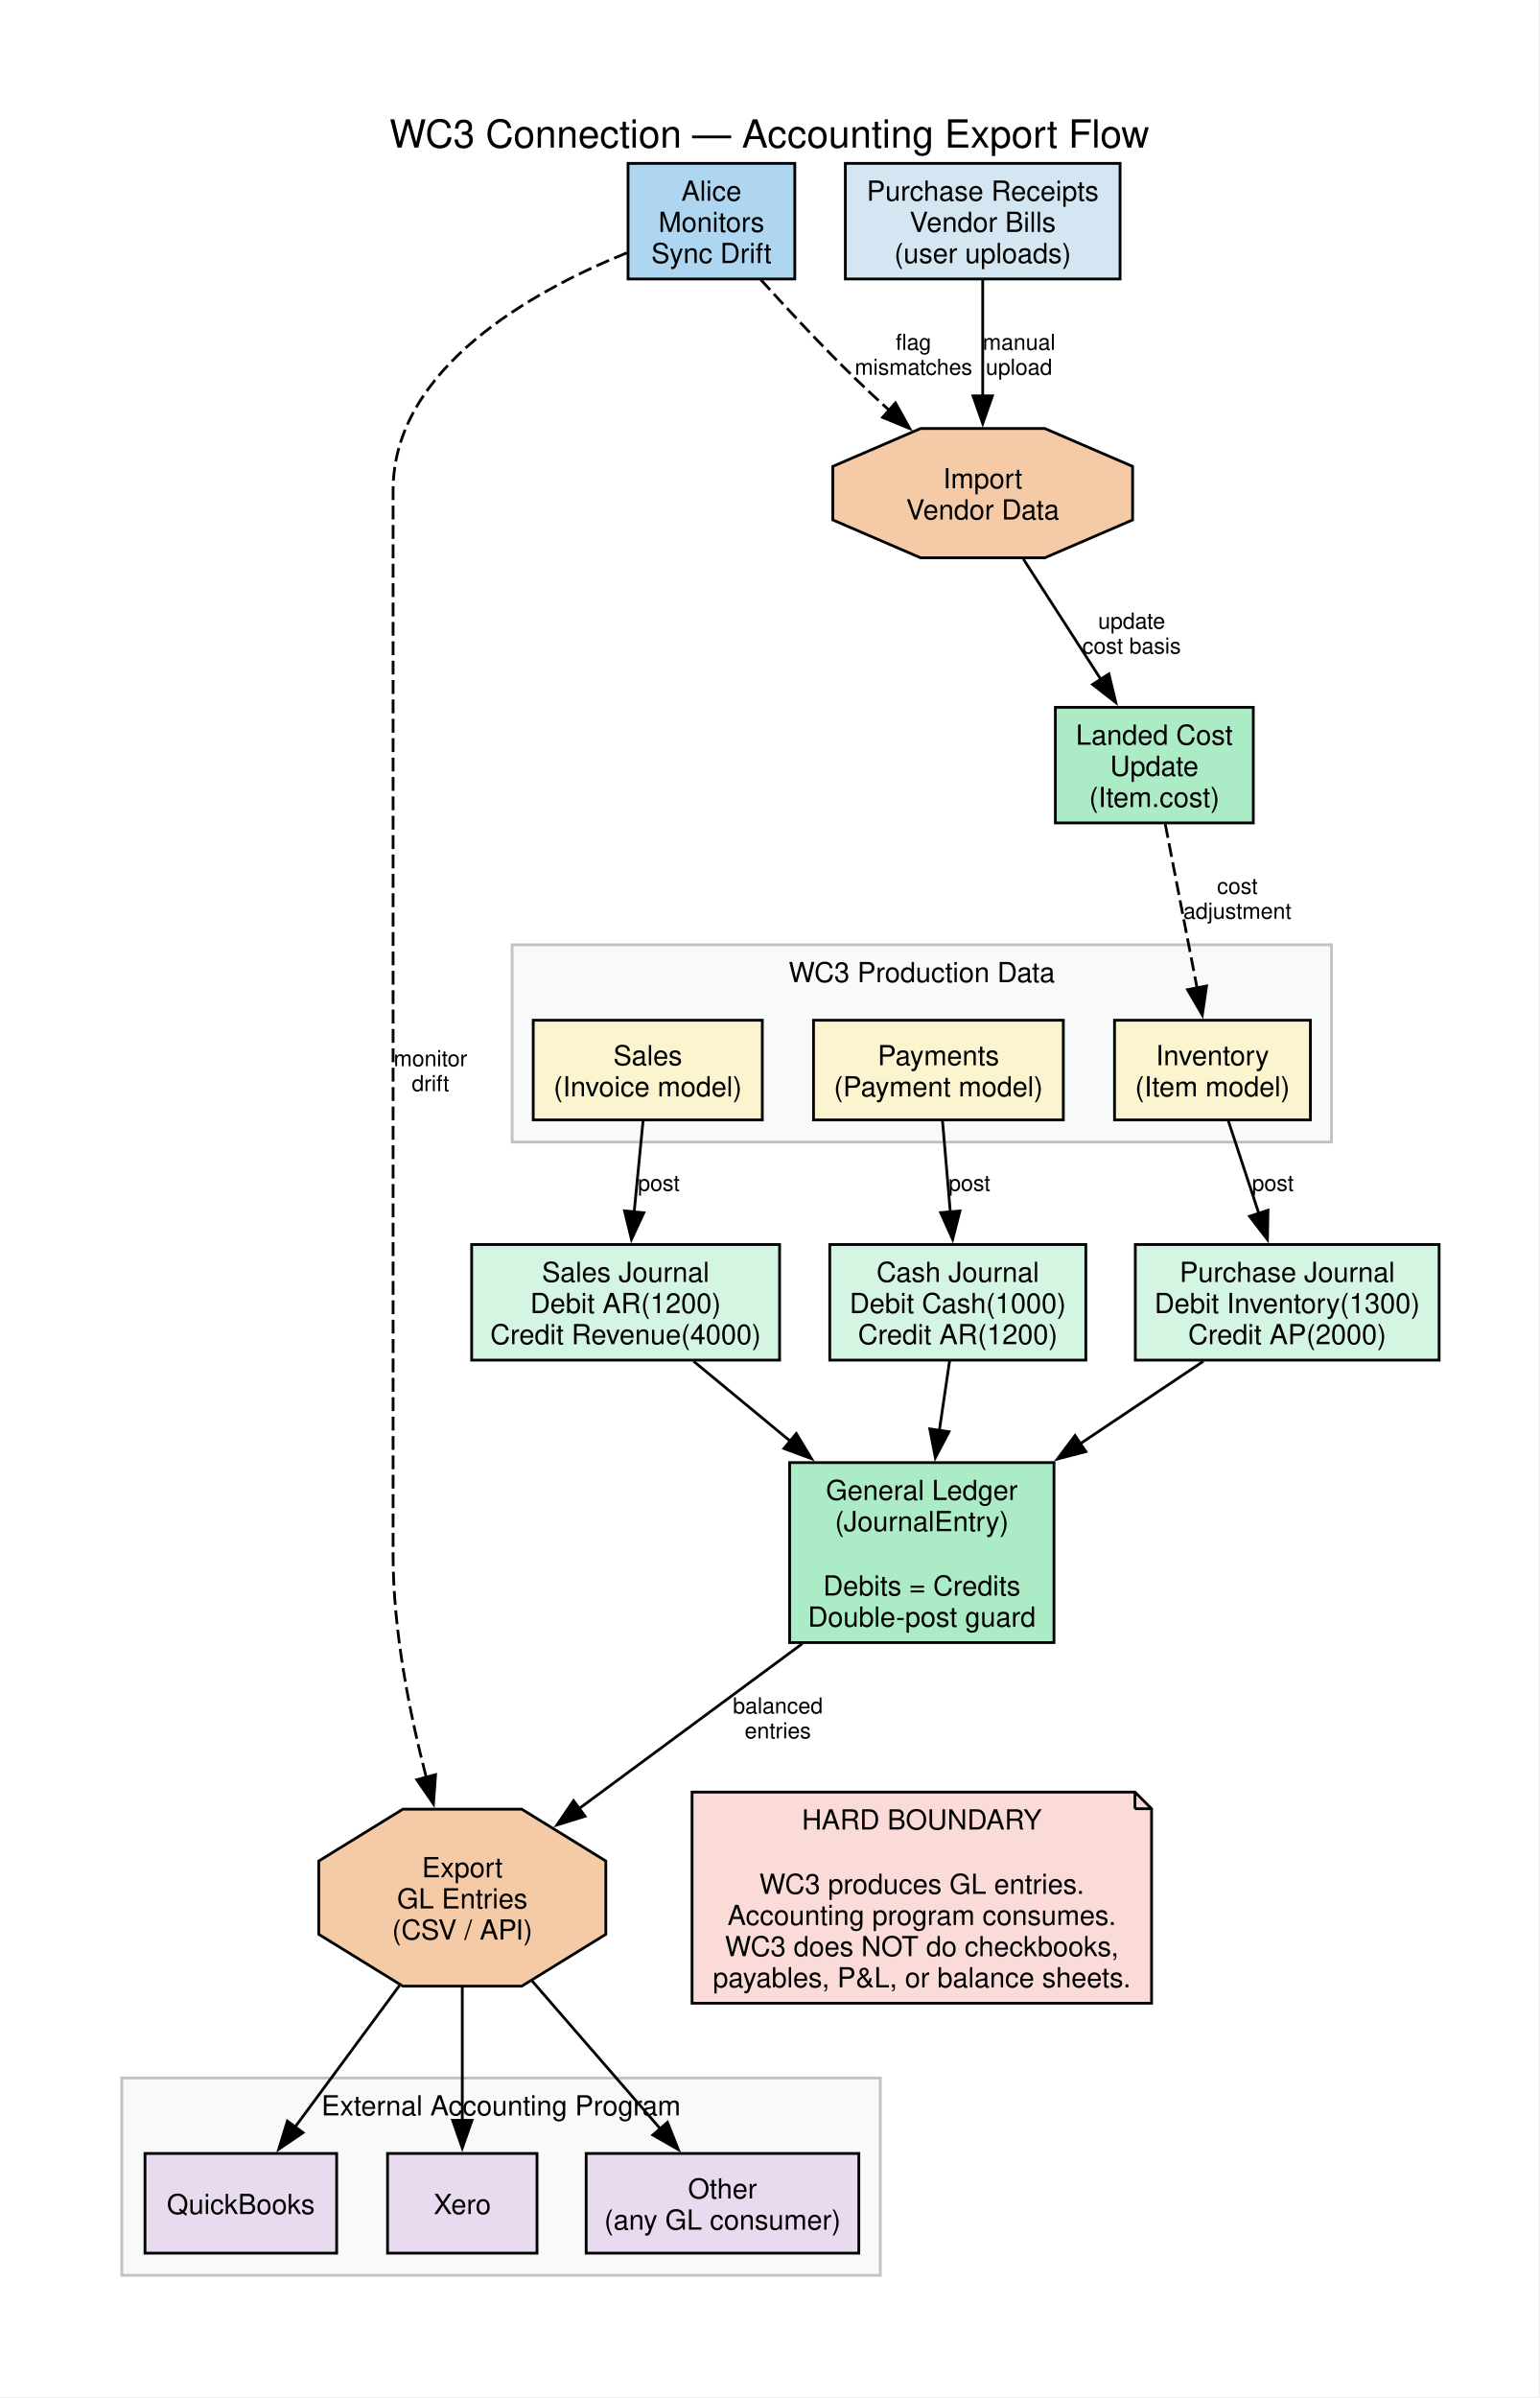
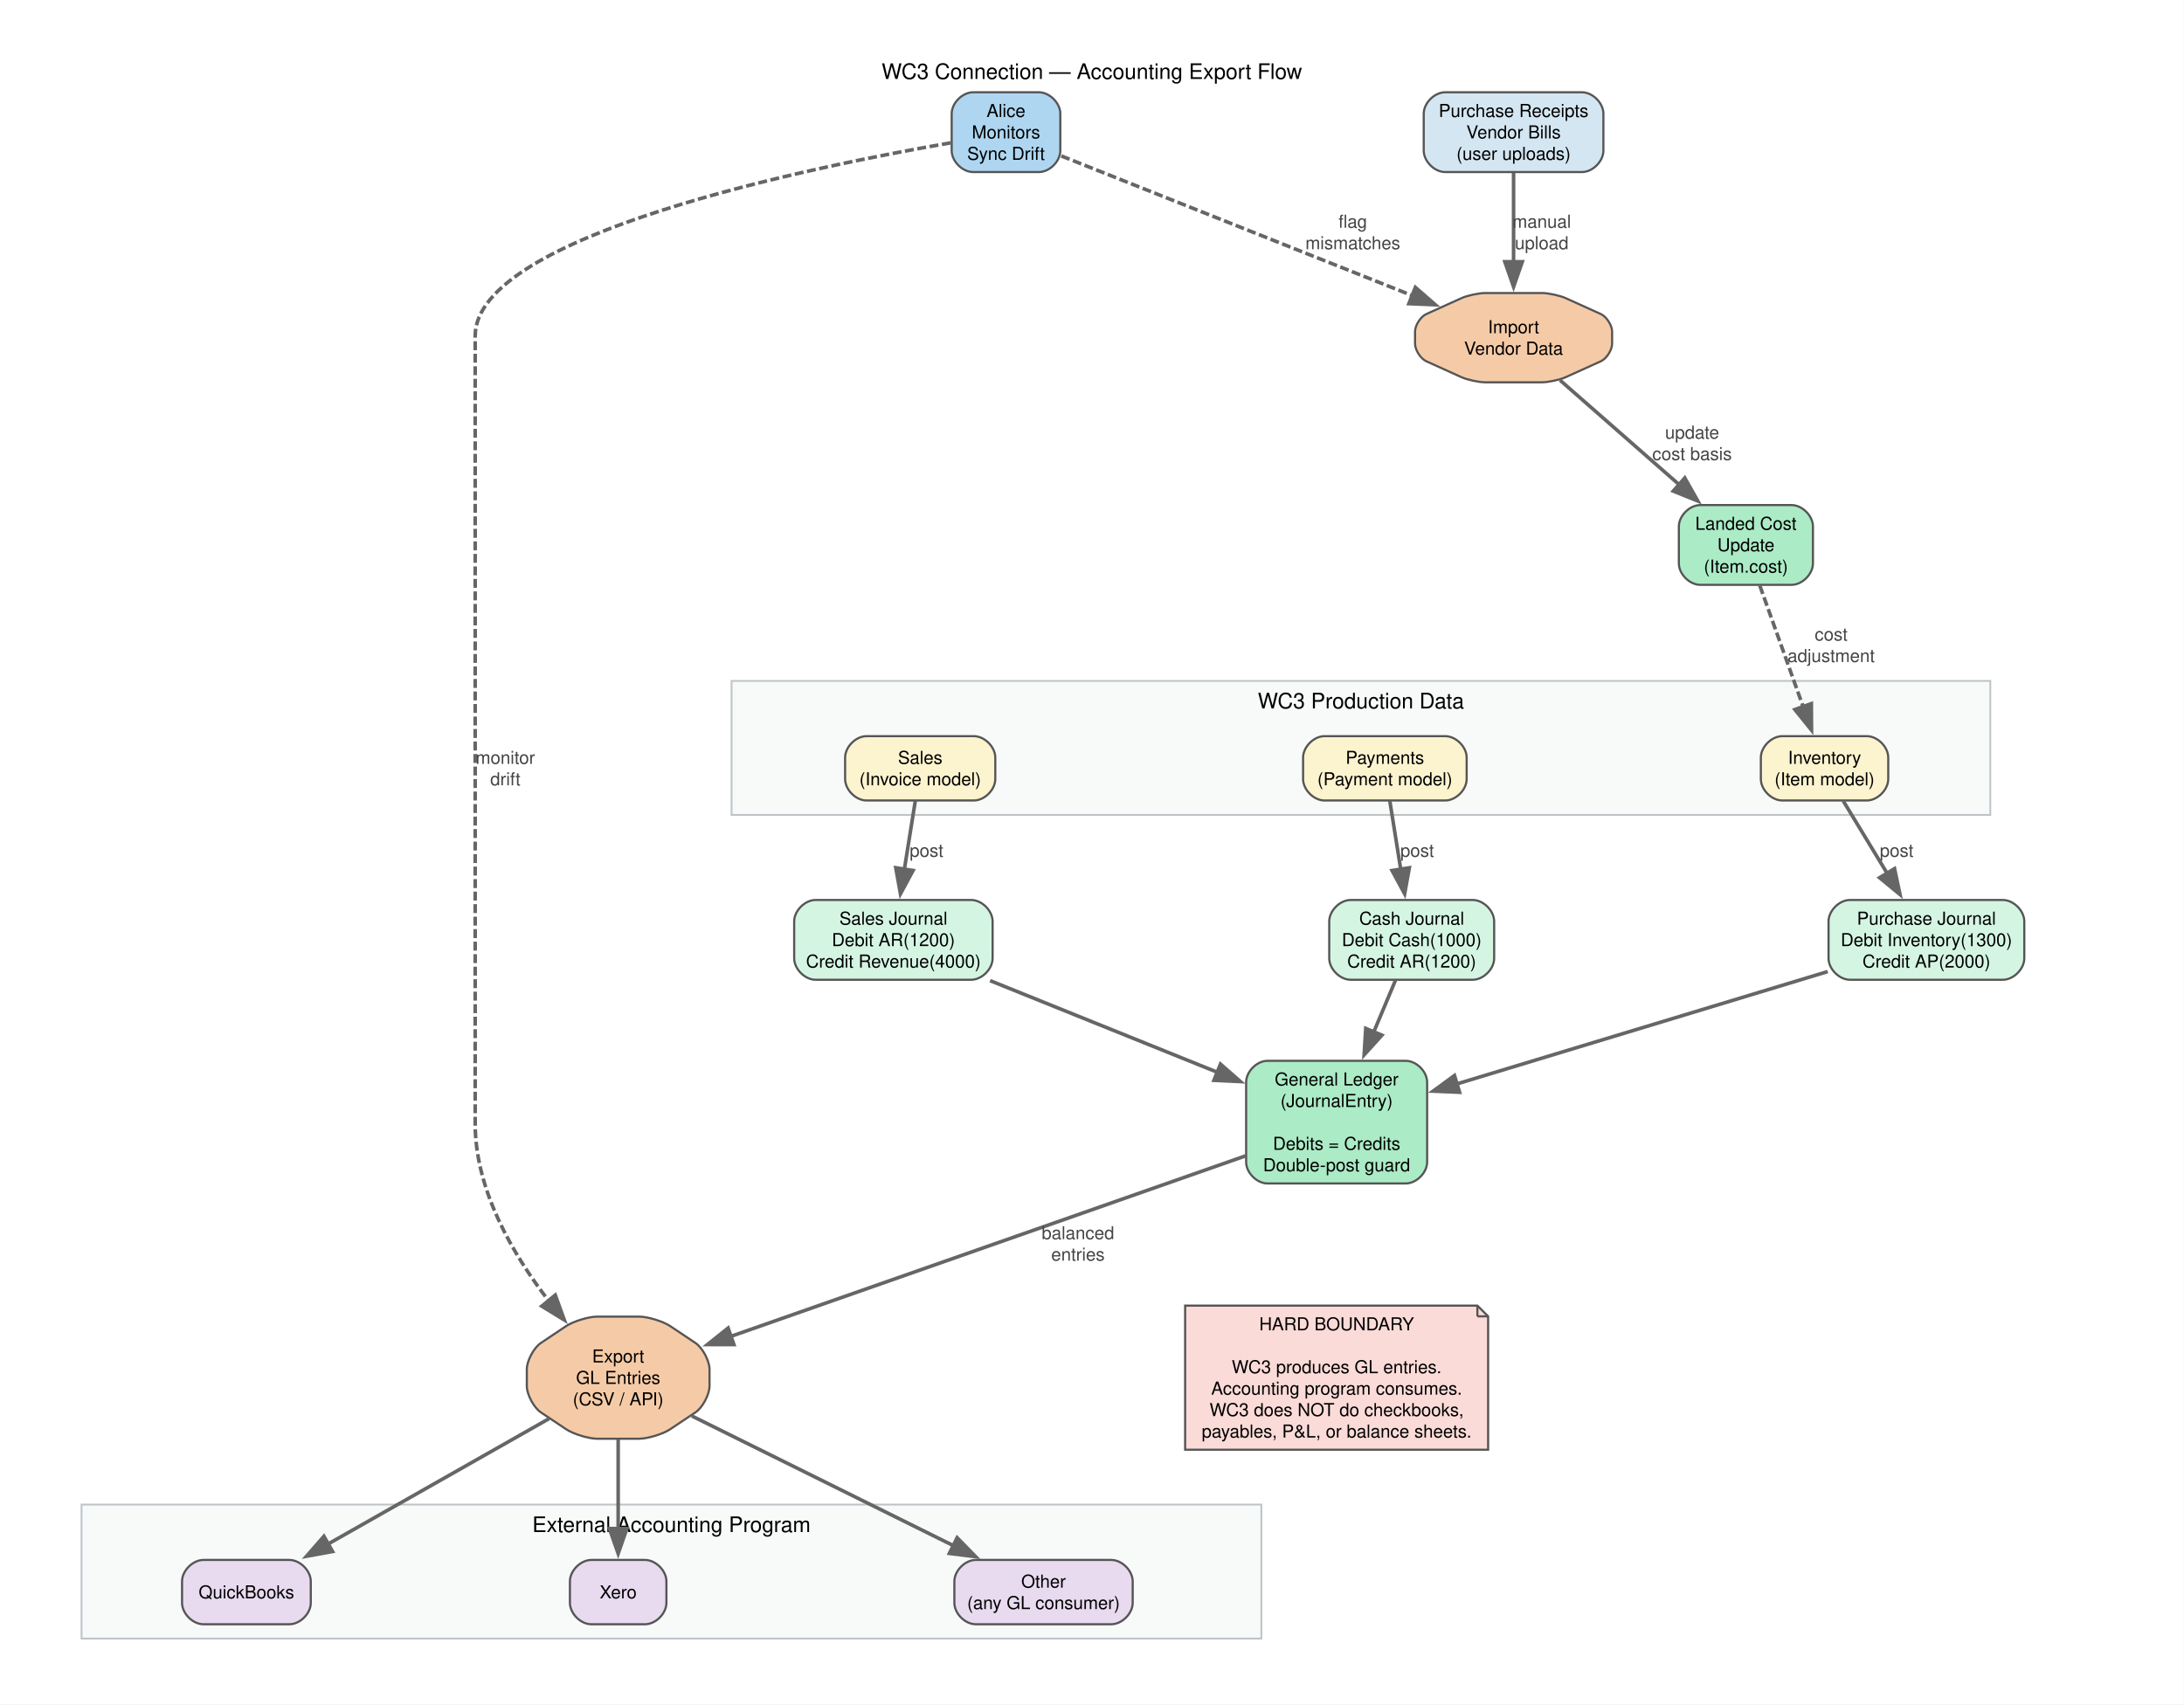
- <svg xmlns="http://www.w3.org/2000/svg" width="556pt" height="866pt" viewBox="0.00 0.00 556.00 866.00">
-   <g id="graph0" class="graph" transform="scale(1 1) rotate(0) translate(36 829.69)">
-     <polygon fill="white" stroke="none" points="-36,36 -36,-829.69 519.88,-829.69 519.88,36 -36,36" />
-     <text xml:space="preserve" text-anchor="middle" x="241.94" y="-776.39" font-family="Helvetica,sans-Serif" font-size="14.00">WC3 Connection — Accounting Export Flow</text>
+ <svg xmlns="http://www.w3.org/2000/svg" width="1222pt" height="954pt" viewBox="0.00 0.00 1222.00 954.00">
+   <g id="graph0" class="graph" transform="scale(1 1) rotate(0) translate(28.8 924.96)">
+     <polygon fill="white" stroke="none" points="-28.8,28.8 -28.8,-924.96 1193.02,-924.96 1193.02,28.8 -28.8,28.8" />
+     <text xml:space="preserve" text-anchor="middle" x="582.11" y="-880.76" font-family="Helvetica Neue,Helvetica,Arial,sans-serif" font-size="12.00">WC3 Connection — Accounting Export Flow</text>
    <g id="clust1" class="cluster">
-       <polygon fill="#f8f9f9" stroke="#bdc3c7" points="149,-417.25 149,-488.5 445,-488.5 445,-417.25 149,-417.25" />
-       <text xml:space="preserve" text-anchor="middle" x="297" y="-475" font-family="Helvetica,sans-Serif" font-size="10.00">WC3 Production Data</text>
+       <polygon fill="#f8f9f9" stroke="#bdc3c7" points="380.53,-468.92 380.53,-543.92 1084.82,-543.92 1084.82,-468.92 380.53,-468.92" />
+       <text xml:space="preserve" text-anchor="middle" x="732.68" y="-528.52" font-family="Helvetica Neue,Helvetica,Arial,sans-serif" font-size="12.00">WC3 Production Data</text>
    </g>
    <g id="clust2" class="cluster">
-       <polygon fill="#f8f9f9" stroke="#bdc3c7" points="8,-8 8,-79.25 282,-79.25 282,-8 8,-8" />
-       <text xml:space="preserve" text-anchor="middle" x="145" y="-65.75" font-family="Helvetica,sans-Serif" font-size="10.00">External Accounting Program</text>
+       <polygon fill="#f8f9f9" stroke="#bdc3c7" points="16.82,-8 16.82,-83 676.96,-83 676.96,-8 16.82,-8" />
+       <text xml:space="preserve" text-anchor="middle" x="346.89" y="-67.6" font-family="Helvetica Neue,Helvetica,Arial,sans-serif" font-size="12.00">External Accounting Program</text>
    </g>
    <g id="node1" class="node">
-       <polygon fill="#fcf3cf" stroke="black" points="239.38,-461.25 156.62,-461.25 156.62,-425.25 239.38,-425.25 239.38,-461.25" />
-       <text xml:space="preserve" text-anchor="middle" x="198" y="-445" font-family="Helvetica,sans-Serif" font-size="10.00">Sales</text>
-       <text xml:space="preserve" text-anchor="middle" x="198" y="-433.75" font-family="Helvetica,sans-Serif" font-size="10.00">(Invoice model)</text>
+       <path fill="#fcf3cf" stroke="#555555" stroke-width="1.2" d="M516.09,-513C516.09,-513 456.06,-513 456.06,-513 450.06,-513 444.06,-507 444.06,-501 444.06,-501 444.06,-489 444.06,-489 444.06,-483 450.06,-477 456.06,-477 456.06,-477 516.09,-477 516.09,-477 522.09,-477 528.09,-483 528.09,-489 528.09,-489 528.09,-501 528.09,-501 528.09,-507 522.09,-513 516.09,-513" />
+       <text xml:space="preserve" text-anchor="middle" x="486.08" y="-497.5" font-family="Helvetica Neue,Helvetica,Arial,sans-serif" font-size="10.00">Sales</text>
+       <text xml:space="preserve" text-anchor="middle" x="486.08" y="-485.5" font-family="Helvetica Neue,Helvetica,Arial,sans-serif" font-size="10.00">(Invoice model)</text>
    </g>
    <g id="node4" class="node">
-       <polygon fill="#d5f5e3" stroke="black" points="245.62,-380.25 134.38,-380.25 134.38,-338.5 245.62,-338.5 245.62,-380.25" />
-       <text xml:space="preserve" text-anchor="middle" x="190" y="-366.75" font-family="Helvetica,sans-Serif" font-size="10.00">Sales Journal</text>
-       <text xml:space="preserve" text-anchor="middle" x="190" y="-355.5" font-family="Helvetica,sans-Serif" font-size="10.00">Debit AR(1200)</text>
-       <text xml:space="preserve" text-anchor="middle" x="190" y="-344.25" font-family="Helvetica,sans-Serif" font-size="10.00">Credit Revenue(4000)</text>
+       <path fill="#d5f5e3" stroke="#555555" stroke-width="1.2" d="M514.59,-421.32C514.59,-421.32 427.56,-421.32 427.56,-421.32 421.56,-421.32 415.56,-415.32 415.56,-409.32 415.56,-409.32 415.56,-388.68 415.56,-388.68 415.56,-382.68 421.56,-376.68 427.56,-376.68 427.56,-376.68 514.59,-376.68 514.59,-376.68 520.59,-376.68 526.59,-382.68 526.59,-388.68 526.59,-388.68 526.59,-409.32 526.59,-409.32 526.59,-415.32 520.59,-421.32 514.59,-421.32" />
+       <text xml:space="preserve" text-anchor="middle" x="471.08" y="-407.5" font-family="Helvetica Neue,Helvetica,Arial,sans-serif" font-size="10.00">Sales Journal</text>
+       <text xml:space="preserve" text-anchor="middle" x="471.08" y="-395.5" font-family="Helvetica Neue,Helvetica,Arial,sans-serif" font-size="10.00">Debit AR(1200)</text>
+       <text xml:space="preserve" text-anchor="middle" x="471.08" y="-383.5" font-family="Helvetica Neue,Helvetica,Arial,sans-serif" font-size="10.00">Credit Revenue(4000)</text>
    </g>
    <g id="edge1" class="edge">
-       <path fill="none" stroke="black" d="M196.3,-424.89C195.36,-415.27 194.17,-403.02 193.07,-391.79" />
-       <polygon fill="black" stroke="black" points="196.58,-391.72 192.12,-382.11 189.61,-392.4 196.58,-391.72" />
-       <text xml:space="preserve" text-anchor="middle" x="201.98" y="-399.65" font-family="Helvetica,sans-Serif" font-size="8.00">post</text>
+       <path fill="none" stroke="#666666" stroke-width="2" d="M483.33,-476.76C481.61,-466 479.33,-451.7 477.2,-438.36" />
+       <polygon fill="#666666" stroke="#666666" stroke-width="2" points="482.07,-437.81 475.03,-424.75 472.4,-439.35 482.07,-437.81" />
+       <text xml:space="preserve" text-anchor="middle" x="489.6" y="-445.5" font-family="Helvetica Neue,Helvetica,Arial,sans-serif" font-size="10.00" fill="#444444">post</text>
    </g>
    <g id="node2" class="node">
-       <polygon fill="#fcf3cf" stroke="black" points="348.12,-461.25 257.88,-461.25 257.88,-425.25 348.12,-425.25 348.12,-461.25" />
-       <text xml:space="preserve" text-anchor="middle" x="303" y="-445" font-family="Helvetica,sans-Serif" font-size="10.00">Payments</text>
-       <text xml:space="preserve" text-anchor="middle" x="303" y="-433.75" font-family="Helvetica,sans-Serif" font-size="10.00">(Payment model)</text>
+       <path fill="#fcf3cf" stroke="#555555" stroke-width="1.2" d="M779.84,-513C779.84,-513 712.31,-513 712.31,-513 706.31,-513 700.31,-507 700.31,-501 700.31,-501 700.31,-489 700.31,-489 700.31,-483 706.31,-477 712.31,-477 712.31,-477 779.84,-477 779.84,-477 785.84,-477 791.84,-483 791.84,-489 791.84,-489 791.84,-501 791.84,-501 791.84,-507 785.84,-513 779.84,-513" />
+       <text xml:space="preserve" text-anchor="middle" x="746.08" y="-497.5" font-family="Helvetica Neue,Helvetica,Arial,sans-serif" font-size="10.00">Payments</text>
+       <text xml:space="preserve" text-anchor="middle" x="746.08" y="-485.5" font-family="Helvetica Neue,Helvetica,Arial,sans-serif" font-size="10.00">(Payment model)</text>
    </g>
    <g id="node5" class="node">
-       <polygon fill="#d5f5e3" stroke="black" points="356.25,-380.25 263.75,-380.25 263.75,-338.5 356.25,-338.5 356.25,-380.25" />
-       <text xml:space="preserve" text-anchor="middle" x="310" y="-366.75" font-family="Helvetica,sans-Serif" font-size="10.00">Cash Journal</text>
-       <text xml:space="preserve" text-anchor="middle" x="310" y="-355.5" font-family="Helvetica,sans-Serif" font-size="10.00">Debit Cash(1000)</text>
-       <text xml:space="preserve" text-anchor="middle" x="310" y="-344.25" font-family="Helvetica,sans-Serif" font-size="10.00">Credit AR(1200)</text>
+       <path fill="#d5f5e3" stroke="#555555" stroke-width="1.2" d="M795.22,-421.32C795.22,-421.32 726.94,-421.32 726.94,-421.32 720.94,-421.32 714.94,-415.32 714.94,-409.32 714.94,-409.32 714.94,-388.68 714.94,-388.68 714.94,-382.68 720.94,-376.68 726.94,-376.68 726.94,-376.68 795.22,-376.68 795.22,-376.68 801.22,-376.68 807.22,-382.68 807.22,-388.68 807.22,-388.68 807.22,-409.32 807.22,-409.32 807.22,-415.32 801.22,-421.32 795.22,-421.32" />
+       <text xml:space="preserve" text-anchor="middle" x="761.08" y="-407.5" font-family="Helvetica Neue,Helvetica,Arial,sans-serif" font-size="10.00">Cash Journal</text>
+       <text xml:space="preserve" text-anchor="middle" x="761.08" y="-395.5" font-family="Helvetica Neue,Helvetica,Arial,sans-serif" font-size="10.00">Debit Cash(1000)</text>
+       <text xml:space="preserve" text-anchor="middle" x="761.08" y="-383.5" font-family="Helvetica Neue,Helvetica,Arial,sans-serif" font-size="10.00">Credit AR(1200)</text>
    </g>
    <g id="edge2" class="edge">
-       <path fill="none" stroke="black" d="M304.48,-424.89C305.31,-415.27 306.35,-403.02 307.31,-391.79" />
-       <polygon fill="black" stroke="black" points="310.78,-392.37 308.14,-382.11 303.8,-391.77 310.78,-392.37" />
-       <text xml:space="preserve" text-anchor="middle" x="314.21" y="-399.65" font-family="Helvetica,sans-Serif" font-size="8.00">post</text>
+       <path fill="none" stroke="#666666" stroke-width="2" d="M748.83,-476.76C750.55,-466 752.83,-451.7 754.96,-438.36" />
+       <polygon fill="#666666" stroke="#666666" stroke-width="2" points="759.76,-439.35 757.13,-424.75 750.08,-437.81 759.76,-439.35" />
+       <text xml:space="preserve" text-anchor="middle" x="764.15" y="-445.5" font-family="Helvetica Neue,Helvetica,Arial,sans-serif" font-size="10.00" fill="#444444">post</text>
    </g>
    <g id="node3" class="node">
-       <polygon fill="#fcf3cf" stroke="black" points="437.38,-461.25 366.62,-461.25 366.62,-425.25 437.38,-425.25 437.38,-461.25" />
-       <text xml:space="preserve" text-anchor="middle" x="402" y="-445" font-family="Helvetica,sans-Serif" font-size="10.00">Inventory</text>
-       <text xml:space="preserve" text-anchor="middle" x="402" y="-433.75" font-family="Helvetica,sans-Serif" font-size="10.00">(Item model)</text>
+       <path fill="#fcf3cf" stroke="#555555" stroke-width="1.2" d="M1015.72,-513C1015.72,-513 968.44,-513 968.44,-513 962.44,-513 956.44,-507 956.44,-501 956.44,-501 956.44,-489 956.44,-489 956.44,-483 962.44,-477 968.44,-477 968.44,-477 1015.72,-477 1015.72,-477 1021.72,-477 1027.72,-483 1027.72,-489 1027.72,-489 1027.72,-501 1027.72,-501 1027.72,-507 1021.72,-513 1015.72,-513" />
+       <text xml:space="preserve" text-anchor="middle" x="992.08" y="-497.5" font-family="Helvetica Neue,Helvetica,Arial,sans-serif" font-size="10.00">Inventory</text>
+       <text xml:space="preserve" text-anchor="middle" x="992.08" y="-485.5" font-family="Helvetica Neue,Helvetica,Arial,sans-serif" font-size="10.00">(Item model)</text>
    </g>
    <g id="node6" class="node">
-       <polygon fill="#d5f5e3" stroke="black" points="483.88,-380.25 374.12,-380.25 374.12,-338.5 483.88,-338.5 483.88,-380.25" />
-       <text xml:space="preserve" text-anchor="middle" x="429" y="-366.75" font-family="Helvetica,sans-Serif" font-size="10.00">Purchase Journal</text>
-       <text xml:space="preserve" text-anchor="middle" x="429" y="-355.5" font-family="Helvetica,sans-Serif" font-size="10.00">Debit Inventory(1300)</text>
-       <text xml:space="preserve" text-anchor="middle" x="429" y="-344.25" font-family="Helvetica,sans-Serif" font-size="10.00">Credit AP(2000)</text>
+       <path fill="#d5f5e3" stroke="#555555" stroke-width="1.2" d="M1091.84,-421.32C1091.84,-421.32 1006.31,-421.32 1006.31,-421.32 1000.31,-421.32 994.31,-415.32 994.31,-409.32 994.31,-409.32 994.31,-388.68 994.31,-388.68 994.31,-382.68 1000.31,-376.68 1006.31,-376.68 1006.31,-376.68 1091.84,-376.68 1091.84,-376.68 1097.84,-376.68 1103.84,-382.68 1103.84,-388.68 1103.84,-388.68 1103.84,-409.32 1103.84,-409.32 1103.84,-415.32 1097.84,-421.32 1091.84,-421.32" />
+       <text xml:space="preserve" text-anchor="middle" x="1049.08" y="-407.5" font-family="Helvetica Neue,Helvetica,Arial,sans-serif" font-size="10.00">Purchase Journal</text>
+       <text xml:space="preserve" text-anchor="middle" x="1049.08" y="-395.5" font-family="Helvetica Neue,Helvetica,Arial,sans-serif" font-size="10.00">Debit Inventory(1300)</text>
+       <text xml:space="preserve" text-anchor="middle" x="1049.08" y="-383.5" font-family="Helvetica Neue,Helvetica,Arial,sans-serif" font-size="10.00">Credit AP(2000)</text>
    </g>
    <g id="edge3" class="edge">
-       <path fill="none" stroke="black" d="M407.73,-424.89C410.93,-415.17 415.02,-402.77 418.76,-391.43" />
-       <polygon fill="black" stroke="black" points="422.05,-392.63 421.86,-382.04 415.4,-390.44 422.05,-392.63" />
-       <text xml:space="preserve" text-anchor="middle" x="423.81" y="-399.65" font-family="Helvetica,sans-Serif" font-size="8.00">post</text>
+       <path fill="none" stroke="#666666" stroke-width="2" d="M1002.53,-476.76C1009.43,-465.39 1018.71,-450.08 1027.17,-436.13" />
+       <polygon fill="#666666" stroke="#666666" stroke-width="2" points="1031.24,-438.86 1034.31,-424.35 1022.86,-433.78 1031.24,-438.86" />
+       <text xml:space="preserve" text-anchor="middle" x="1032.41" y="-445.5" font-family="Helvetica Neue,Helvetica,Arial,sans-serif" font-size="10.00" fill="#444444">post</text>
    </g>
    <g id="node7" class="node">
-       <polygon fill="#abebc6" stroke="black" points="344.75,-301.5 249.25,-301.5 249.25,-236.5 344.75,-236.5 344.75,-301.5" />
-       <text xml:space="preserve" text-anchor="middle" x="297" y="-288" font-family="Helvetica,sans-Serif" font-size="10.00">General Ledger</text>
-       <text xml:space="preserve" text-anchor="middle" x="297" y="-276.75" font-family="Helvetica,sans-Serif" font-size="10.00">(JournalEntry)</text>
-       <text xml:space="preserve" text-anchor="middle" x="297" y="-253.5" font-family="Helvetica,sans-Serif" font-size="10.00">Debits = Credits</text>
-       <text xml:space="preserve" text-anchor="middle" x="297" y="-242.25" font-family="Helvetica,sans-Serif" font-size="10.00">Double-post guard</text>
+       <path fill="#abebc6" stroke="#555555" stroke-width="1.2" d="M757.72,-331.32C757.72,-331.32 680.44,-331.32 680.44,-331.32 674.44,-331.32 668.44,-325.32 668.44,-319.32 668.44,-319.32 668.44,-274.68 668.44,-274.68 668.44,-268.68 674.44,-262.68 680.44,-262.68 680.44,-262.68 757.72,-262.68 757.72,-262.68 763.72,-262.68 769.72,-268.68 769.72,-274.68 769.72,-274.68 769.72,-319.32 769.72,-319.32 769.72,-325.32 763.72,-331.32 757.72,-331.32" />
+       <text xml:space="preserve" text-anchor="middle" x="719.08" y="-317.5" font-family="Helvetica Neue,Helvetica,Arial,sans-serif" font-size="10.00">General Ledger</text>
+       <text xml:space="preserve" text-anchor="middle" x="719.08" y="-305.5" font-family="Helvetica Neue,Helvetica,Arial,sans-serif" font-size="10.00">(JournalEntry)</text>
+       <text xml:space="preserve" text-anchor="middle" x="719.08" y="-281.5" font-family="Helvetica Neue,Helvetica,Arial,sans-serif" font-size="10.00">Debits = Credits</text>
+       <text xml:space="preserve" text-anchor="middle" x="719.08" y="-269.5" font-family="Helvetica Neue,Helvetica,Arial,sans-serif" font-size="10.00">Double-post guard</text>
    </g>
    <g id="edge4" class="edge">
-       <path fill="none" stroke="black" d="M214.55,-338.1C224.97,-329.49 237.5,-319.14 249.6,-309.15" />
-       <polygon fill="black" stroke="black" points="251.66,-311.99 257.14,-302.92 247.2,-306.59 251.66,-311.99" />
+       <path fill="none" stroke="#666666" stroke-width="2" d="M525.2,-376.18C562.61,-361.09 612.62,-340.93 652.48,-324.85" />
+       <polygon fill="#666666" stroke="#666666" stroke-width="2" points="654.08,-329.49 665.23,-319.71 650.42,-320.4 654.08,-329.49" />
    </g>
    <g id="edge5" class="edge">
-       <path fill="none" stroke="black" d="M307.05,-338.32C305.93,-330.73 304.62,-321.77 303.31,-312.88" />
-       <polygon fill="black" stroke="black" points="306.81,-312.64 301.89,-303.26 299.89,-313.66 306.81,-312.64" />
+       <path fill="none" stroke="#666666" stroke-width="2" d="M751.97,-376.3C748.39,-367.78 744.12,-357.63 739.87,-347.5" />
+       <polygon fill="#666666" stroke="#666666" stroke-width="2" points="744.41,-345.65 734.47,-334.64 735.37,-349.45 744.41,-345.65" />
    </g>
    <g id="edge6" class="edge">
-       <path fill="none" stroke="black" d="M398.72,-338.1C385.48,-329.24 369.5,-318.54 354.17,-308.27" />
-       <polygon fill="black" stroke="black" points="356.25,-305.46 345.99,-302.8 352.36,-311.27 356.25,-305.46" />
+       <path fill="none" stroke="#666666" stroke-width="2" d="M993.84,-381.26C936.7,-363.95 847.41,-336.89 786.22,-318.35" />
+       <polygon fill="#666666" stroke="#666666" stroke-width="2" points="787.87,-313.72 773.05,-314.35 785.02,-323.1 787.87,-313.72" />
    </g>
    <g id="node8" class="node">
-       <polygon fill="#f5cba7" stroke="black" points="182.85,-131.14 182.85,-157.61 152.48,-176.33 109.52,-176.33 79.15,-157.61 79.15,-131.14 109.52,-112.42 152.48,-112.42 182.85,-131.14" />
-       <text xml:space="preserve" text-anchor="middle" x="131" y="-151.75" font-family="Helvetica,sans-Serif" font-size="10.00">Export</text>
-       <text xml:space="preserve" text-anchor="middle" x="131" y="-140.5" font-family="Helvetica,sans-Serif" font-size="10.00">GL Entries</text>
-       <text xml:space="preserve" text-anchor="middle" x="131" y="-129.25" font-family="Helvetica,sans-Serif" font-size="10.00">(CSV / API)</text>
+       <path fill="#f5cba7" stroke="#555555" stroke-width="1.2" d="M368.19,-149.28C368.19,-149.28 368.19,-158.72 368.19,-158.72 368.19,-163.43 364.27,-170.77 360.35,-173.4 360.35,-173.4 346.09,-182.92 346.09,-182.92 342.17,-185.54 333.53,-188.17 328.82,-188.17 328.82,-188.17 305.34,-188.17 305.34,-188.17 300.63,-188.17 291.99,-185.54 288.06,-182.92 288.06,-182.92 273.81,-173.4 273.81,-173.4 269.89,-170.77 265.97,-163.43 265.97,-158.72 265.97,-158.72 265.97,-149.28 265.97,-149.28 265.97,-144.57 269.89,-137.23 273.81,-134.6 273.81,-134.6 288.06,-125.08 288.06,-125.08 291.99,-122.46 300.63,-119.83 305.34,-119.83 305.34,-119.83 328.82,-119.83 328.82,-119.83 333.53,-119.83 342.17,-122.46 346.09,-125.08 346.09,-125.08 360.35,-134.6 360.35,-134.6 364.27,-137.23 368.19,-144.57 368.19,-149.28" />
+       <text xml:space="preserve" text-anchor="middle" x="317.08" y="-162.5" font-family="Helvetica Neue,Helvetica,Arial,sans-serif" font-size="10.00">Export</text>
+       <text xml:space="preserve" text-anchor="middle" x="317.08" y="-150.5" font-family="Helvetica Neue,Helvetica,Arial,sans-serif" font-size="10.00">GL Entries</text>
+       <text xml:space="preserve" text-anchor="middle" x="317.08" y="-138.5" font-family="Helvetica Neue,Helvetica,Arial,sans-serif" font-size="10.00">(CSV / API)</text>
    </g>
    <g id="edge7" class="edge">
-       <path fill="none" stroke="black" d="M253.82,-236.1C228.95,-217.73 197.82,-194.74 173.13,-176.49" />
-       <polygon fill="black" stroke="black" points="175.34,-173.78 165.22,-170.65 171.19,-179.41 175.34,-173.78" />
-       <text xml:space="preserve" text-anchor="middle" x="244.99" y="-210.9" font-family="Helvetica,sans-Serif" font-size="8.00">balanced</text>
-       <text xml:space="preserve" text-anchor="middle" x="244.99" y="-201.9" font-family="Helvetica,sans-Serif" font-size="8.00">entries</text>
+       <path fill="none" stroke="#666666" stroke-width="2" d="M668.17,-278.14C594.74,-252.39 459.22,-204.85 379.74,-176.98" />
+       <polygon fill="#666666" stroke="#666666" stroke-width="2" points="381.84,-172.52 367.01,-172.51 378.6,-181.77 381.84,-172.52" />
+       <text xml:space="preserve" text-anchor="middle" x="574.34" y="-231.5" font-family="Helvetica Neue,Helvetica,Arial,sans-serif" font-size="10.00" fill="#444444">balanced</text>
+       <text xml:space="preserve" text-anchor="middle" x="574.34" y="-219.5" font-family="Helvetica Neue,Helvetica,Arial,sans-serif" font-size="10.00" fill="#444444">entries</text>
    </g>
    <g id="node16" class="node">
-       <polygon fill="#fadbd8" stroke="black" points="374,-182.5 214,-182.5 214,-106.25 380,-106.25 380,-176.5 374,-182.5" />
-       <polyline fill="none" stroke="black" points="374,-182.5 374,-176.5" />
-       <polyline fill="none" stroke="black" points="380,-176.5 374,-176.5" />
-       <text xml:space="preserve" text-anchor="middle" x="297" y="-169" font-family="Helvetica,sans-Serif" font-size="10.00">HARD BOUNDARY</text>
-       <text xml:space="preserve" text-anchor="middle" x="297" y="-145.75" font-family="Helvetica,sans-Serif" font-size="10.00">WC3 produces GL entries.</text>
-       <text xml:space="preserve" text-anchor="middle" x="297" y="-134.5" font-family="Helvetica,sans-Serif" font-size="10.00">Accounting program consumes.</text>
-       <text xml:space="preserve" text-anchor="middle" x="297" y="-123.25" font-family="Helvetica,sans-Serif" font-size="10.00">WC3 does NOT do checkbooks,</text>
-       <text xml:space="preserve" text-anchor="middle" x="297" y="-112" font-family="Helvetica,sans-Serif" font-size="10.00">payables, P&amp;L, or balance sheets.</text>
+       <polygon fill="#fadbd8" stroke="#555555" stroke-width="1.2" points="797.84,-194.32 634.31,-194.32 634.31,-113.68 803.84,-113.68 803.84,-188.32 797.84,-194.32" />
+       <polyline fill="none" stroke="#555555" stroke-width="1.2" points="797.84,-194.32 797.84,-188.32" />
+       <polyline fill="none" stroke="#555555" stroke-width="1.2" points="803.84,-188.32 797.84,-188.32" />
+       <text xml:space="preserve" text-anchor="middle" x="719.08" y="-180.5" font-family="Helvetica Neue,Helvetica,Arial,sans-serif" font-size="10.00">HARD BOUNDARY</text>
+       <text xml:space="preserve" text-anchor="middle" x="719.08" y="-156.5" font-family="Helvetica Neue,Helvetica,Arial,sans-serif" font-size="10.00">WC3 produces GL entries.</text>
+       <text xml:space="preserve" text-anchor="middle" x="719.08" y="-144.5" font-family="Helvetica Neue,Helvetica,Arial,sans-serif" font-size="10.00">Accounting program consumes.</text>
+       <text xml:space="preserve" text-anchor="middle" x="719.08" y="-132.5" font-family="Helvetica Neue,Helvetica,Arial,sans-serif" font-size="10.00">WC3 does NOT do checkbooks,</text>
+       <text xml:space="preserve" text-anchor="middle" x="719.08" y="-120.5" font-family="Helvetica Neue,Helvetica,Arial,sans-serif" font-size="10.00">payables, P&amp;L, or balance sheets.</text>
    </g>
    <g id="node9" class="node">
-       <polygon fill="#e8daef" stroke="black" points="85.62,-52 16.38,-52 16.38,-16 85.62,-16 85.62,-52" />
-       <text xml:space="preserve" text-anchor="middle" x="51" y="-30.12" font-family="Helvetica,sans-Serif" font-size="10.00">QuickBooks</text>
+       <path fill="#e8daef" stroke="#555555" stroke-width="1.2" d="M133.09,-52C133.09,-52 85.06,-52 85.06,-52 79.06,-52 73.06,-46 73.06,-40 73.06,-40 73.06,-28 73.06,-28 73.06,-22 79.06,-16 85.06,-16 85.06,-16 133.09,-16 133.09,-16 139.09,-16 145.09,-22 145.09,-28 145.09,-28 145.09,-40 145.09,-40 145.09,-46 139.09,-52 133.09,-52" />
+       <text xml:space="preserve" text-anchor="middle" x="109.08" y="-30.5" font-family="Helvetica Neue,Helvetica,Arial,sans-serif" font-size="10.00">QuickBooks</text>
    </g>
    <g id="edge8" class="edge">
-       <path fill="none" stroke="black" d="M108.29,-112.61C96.35,-96.44 81.88,-76.83 70.46,-61.36" />
-       <polygon fill="black" stroke="black" points="73.45,-59.52 64.7,-53.55 67.82,-63.68 73.45,-59.52" />
+       <path fill="none" stroke="#666666" stroke-width="2" d="M278.44,-131.08C243.34,-111.16 191.52,-81.77 154.45,-60.74" />
+       <polygon fill="#666666" stroke="#666666" stroke-width="2" points="157.28,-56.71 142.69,-54.07 152.45,-65.24 157.28,-56.71" />
    </g>
    <g id="node10" class="node">
-       <polygon fill="#e8daef" stroke="black" points="158,-52 104,-52 104,-16 158,-16 158,-52" />
-       <text xml:space="preserve" text-anchor="middle" x="131" y="-30.12" font-family="Helvetica,sans-Serif" font-size="10.00">Xero</text>
+       <path fill="#e8daef" stroke="#555555" stroke-width="1.2" d="M332.08,-52C332.08,-52 302.08,-52 302.08,-52 296.08,-52 290.08,-46 290.08,-40 290.08,-40 290.08,-28 290.08,-28 290.08,-22 296.08,-16 302.08,-16 302.08,-16 332.08,-16 332.08,-16 338.08,-16 344.08,-22 344.08,-28 344.08,-28 344.08,-40 344.08,-40 344.08,-46 338.08,-52 332.08,-52" />
+       <text xml:space="preserve" text-anchor="middle" x="317.08" y="-30.5" font-family="Helvetica Neue,Helvetica,Arial,sans-serif" font-size="10.00">Xero</text>
    </g>
    <g id="edge9" class="edge">
-       <path fill="none" stroke="black" d="M131,-112.03C131,-96.74 131,-78.47 131,-63.57" />
-       <polygon fill="black" stroke="black" points="134.5,-63.97 131,-53.97 127.5,-63.97 134.5,-63.97" />
+       <path fill="none" stroke="#666666" stroke-width="2" d="M317.08,-119.5C317.08,-103.83 317.08,-85.19 317.08,-69.4" />
+       <polygon fill="#666666" stroke="#666666" stroke-width="2" points="321.98,-69.57 317.08,-55.57 312.18,-69.57 321.98,-69.57" />
    </g>
    <g id="node11" class="node">
-       <polygon fill="#e8daef" stroke="black" points="274.25,-52 175.75,-52 175.75,-16 274.25,-16 274.25,-52" />
-       <text xml:space="preserve" text-anchor="middle" x="225" y="-35.75" font-family="Helvetica,sans-Serif" font-size="10.00">Other</text>
-       <text xml:space="preserve" text-anchor="middle" x="225" y="-24.5" font-family="Helvetica,sans-Serif" font-size="10.00">(any GL consumer)</text>
+       <path fill="#e8daef" stroke="#555555" stroke-width="1.2" d="M592.97,-52C592.97,-52 517.19,-52 517.19,-52 511.19,-52 505.19,-46 505.19,-40 505.19,-40 505.19,-28 505.19,-28 505.19,-22 511.19,-16 517.19,-16 517.19,-16 592.97,-16 592.97,-16 598.97,-16 604.97,-22 604.97,-28 604.97,-28 604.97,-40 604.97,-40 604.97,-46 598.97,-52 592.97,-52" />
+       <text xml:space="preserve" text-anchor="middle" x="555.08" y="-36.5" font-family="Helvetica Neue,Helvetica,Arial,sans-serif" font-size="10.00">Other</text>
+       <text xml:space="preserve" text-anchor="middle" x="555.08" y="-24.5" font-family="Helvetica Neue,Helvetica,Arial,sans-serif" font-size="10.00">(any GL consumer)</text>
    </g>
    <g id="edge10" class="edge">
-       <path fill="none" stroke="black" d="M156.19,-114.33C170.69,-97.62 188.75,-76.8 202.73,-60.68" />
-       <polygon fill="black" stroke="black" points="205.12,-63.26 209.03,-53.41 199.84,-58.67 205.12,-63.26" />
+       <path fill="none" stroke="#666666" stroke-width="2" d="M358.26,-132.58C398.91,-112.43 461.12,-81.59 504.69,-59.98" />
+       <polygon fill="#666666" stroke="#666666" stroke-width="2" points="506.74,-64.43 517.11,-53.83 502.39,-55.65 506.74,-64.43" />
    </g>
    <g id="node12" class="node">
-       <polygon fill="#d4e6f1" stroke="black" points="368.62,-770.69 269.38,-770.69 269.38,-728.94 368.62,-728.94 368.62,-770.69" />
-       <text xml:space="preserve" text-anchor="middle" x="319" y="-757.19" font-family="Helvetica,sans-Serif" font-size="10.00">Purchase Receipts</text>
-       <text xml:space="preserve" text-anchor="middle" x="319" y="-745.94" font-family="Helvetica,sans-Serif" font-size="10.00">Vendor Bills</text>
-       <text xml:space="preserve" text-anchor="middle" x="319" y="-734.69" font-family="Helvetica,sans-Serif" font-size="10.00">(user uploads)</text>
+       <path fill="#d4e6f1" stroke="#555555" stroke-width="1.2" d="M856.34,-873.32C856.34,-873.32 779.81,-873.32 779.81,-873.32 773.81,-873.32 767.81,-867.32 767.81,-861.32 767.81,-861.32 767.81,-840.68 767.81,-840.68 767.81,-834.68 773.81,-828.68 779.81,-828.68 779.81,-828.68 856.34,-828.68 856.34,-828.68 862.34,-828.68 868.34,-834.68 868.34,-840.68 868.34,-840.68 868.34,-861.32 868.34,-861.32 868.34,-867.32 862.34,-873.32 856.34,-873.32" />
+       <text xml:space="preserve" text-anchor="middle" x="818.08" y="-859.5" font-family="Helvetica Neue,Helvetica,Arial,sans-serif" font-size="10.00">Purchase Receipts</text>
+       <text xml:space="preserve" text-anchor="middle" x="818.08" y="-847.5" font-family="Helvetica Neue,Helvetica,Arial,sans-serif" font-size="10.00">Vendor Bills</text>
+       <text xml:space="preserve" text-anchor="middle" x="818.08" y="-835.5" font-family="Helvetica Neue,Helvetica,Arial,sans-serif" font-size="10.00">(user uploads)</text>
    </g>
    <g id="node13" class="node">
-       <polygon fill="#f5cba7" stroke="black" points="373.15,-641.92 373.15,-661.26 341.43,-674.94 296.57,-674.94 264.85,-661.26 264.85,-641.92 296.57,-628.25 341.43,-628.25 373.15,-641.92" />
-       <text xml:space="preserve" text-anchor="middle" x="319" y="-653.34" font-family="Helvetica,sans-Serif" font-size="10.00">Import</text>
-       <text xml:space="preserve" text-anchor="middle" x="319" y="-642.09" font-family="Helvetica,sans-Serif" font-size="10.00">Vendor Data</text>
+       <path fill="#f5cba7" stroke="#555555" stroke-width="1.2" d="M873.21,-732.55C873.21,-732.55 873.21,-739.45 873.21,-739.45 873.21,-742.9 870.07,-747.77 866.93,-749.2 866.93,-749.2 847.2,-758.13 847.2,-758.13 844.06,-759.56 837.47,-760.98 834.02,-760.98 834.02,-760.98 802.14,-760.98 802.14,-760.98 798.69,-760.98 792.1,-759.56 788.96,-758.13 788.96,-758.13 769.23,-749.2 769.23,-749.2 766.09,-747.77 762.95,-742.9 762.95,-739.45 762.95,-739.45 762.95,-732.55 762.95,-732.55 762.95,-729.1 766.09,-724.23 769.23,-722.8 769.23,-722.8 788.96,-713.87 788.96,-713.87 792.1,-712.44 798.69,-711.02 802.14,-711.02 802.14,-711.02 834.02,-711.02 834.02,-711.02 837.47,-711.02 844.06,-712.44 847.2,-713.87 847.2,-713.87 866.93,-722.8 866.93,-722.8 870.07,-724.23 873.21,-729.1 873.21,-732.55" />
+       <text xml:space="preserve" text-anchor="middle" x="818.08" y="-738.5" font-family="Helvetica Neue,Helvetica,Arial,sans-serif" font-size="10.00">Import</text>
+       <text xml:space="preserve" text-anchor="middle" x="818.08" y="-726.5" font-family="Helvetica Neue,Helvetica,Arial,sans-serif" font-size="10.00">Vendor Data</text>
    </g>
    <g id="edge11" class="edge">
-       <path fill="none" stroke="black" d="M319,-728.88C319,-716.66 319,-700.71 319,-686.55" />
-       <polygon fill="black" stroke="black" points="322.5,-686.72 319,-676.72 315.5,-686.72 322.5,-686.72" />
-       <text xml:space="preserve" text-anchor="middle" x="332.12" y="-703.34" font-family="Helvetica,sans-Serif" font-size="8.00">manual</text>
-       <text xml:space="preserve" text-anchor="middle" x="332.12" y="-694.34" font-family="Helvetica,sans-Serif" font-size="8.00">upload</text>
+       <path fill="none" stroke="#666666" stroke-width="2" d="M818.08,-828.21C818.08,-814.1 818.08,-795.28 818.08,-778.39" />
+       <polygon fill="#666666" stroke="#666666" stroke-width="2" points="822.98,-778.49 818.08,-764.49 813.18,-778.49 822.98,-778.49" />
+       <text xml:space="preserve" text-anchor="middle" x="833.83" y="-797.5" font-family="Helvetica Neue,Helvetica,Arial,sans-serif" font-size="10.00" fill="#444444">manual</text>
+       <text xml:space="preserve" text-anchor="middle" x="833.83" y="-785.5" font-family="Helvetica Neue,Helvetica,Arial,sans-serif" font-size="10.00" fill="#444444">upload</text>
    </g>
    <g id="node14" class="node">
-       <polygon fill="#abebc6" stroke="black" points="416.75,-574.25 345.25,-574.25 345.25,-532.5 416.75,-532.5 416.75,-574.25" />
-       <text xml:space="preserve" text-anchor="middle" x="381" y="-560.75" font-family="Helvetica,sans-Serif" font-size="10.00">Landed Cost</text>
-       <text xml:space="preserve" text-anchor="middle" x="381" y="-549.5" font-family="Helvetica,sans-Serif" font-size="10.00">Update</text>
-       <text xml:space="preserve" text-anchor="middle" x="381" y="-538.25" font-family="Helvetica,sans-Serif" font-size="10.00">(Item.cost)</text>
+       <path fill="#abebc6" stroke="#555555" stroke-width="1.2" d="M973.59,-642.32C973.59,-642.32 922.56,-642.32 922.56,-642.32 916.56,-642.32 910.56,-636.32 910.56,-630.32 910.56,-630.32 910.56,-609.68 910.56,-609.68 910.56,-603.68 916.56,-597.68 922.56,-597.68 922.56,-597.68 973.59,-597.68 973.59,-597.68 979.59,-597.68 985.59,-603.68 985.59,-609.68 985.59,-609.68 985.59,-630.32 985.59,-630.32 985.59,-636.32 979.59,-642.32 973.59,-642.32" />
+       <text xml:space="preserve" text-anchor="middle" x="948.08" y="-628.5" font-family="Helvetica Neue,Helvetica,Arial,sans-serif" font-size="10.00">Landed Cost</text>
+       <text xml:space="preserve" text-anchor="middle" x="948.08" y="-616.5" font-family="Helvetica Neue,Helvetica,Arial,sans-serif" font-size="10.00">Update</text>
+       <text xml:space="preserve" text-anchor="middle" x="948.08" y="-604.5" font-family="Helvetica Neue,Helvetica,Arial,sans-serif" font-size="10.00">(Item.cost)</text>
    </g>
    <g id="edge12" class="edge">
-       <path fill="none" stroke="black" d="M333.69,-627.79C342.13,-614.7 352.82,-598.11 361.9,-584.01" />
-       <polygon fill="black" stroke="black" points="364.59,-586.3 367.07,-576 358.71,-582.51 364.59,-586.3" />
-       <text xml:space="preserve" text-anchor="middle" x="372.8" y="-602.65" font-family="Helvetica,sans-Serif" font-size="8.00">update</text>
-       <text xml:space="preserve" text-anchor="middle" x="372.8" y="-593.65" font-family="Helvetica,sans-Serif" font-size="8.00">cost basis</text>
+       <path fill="none" stroke="#666666" stroke-width="2" d="M844.07,-712.2C863.22,-695.42 889.53,-672.35 910.89,-653.61" />
+       <polygon fill="#666666" stroke="#666666" stroke-width="2" points="913.88,-657.51 921.17,-644.59 907.42,-650.14 913.88,-657.51" />
+       <text xml:space="preserve" text-anchor="middle" x="917.97" y="-679.5" font-family="Helvetica Neue,Helvetica,Arial,sans-serif" font-size="10.00" fill="#444444">update</text>
+       <text xml:space="preserve" text-anchor="middle" x="917.97" y="-667.5" font-family="Helvetica Neue,Helvetica,Arial,sans-serif" font-size="10.00" fill="#444444">cost basis</text>
    </g>
    <g id="edge13" class="edge">
-       <path fill="none" stroke="black" stroke-dasharray="5,2" d="M384.95,-532.04C388.2,-515.3 392.85,-491.38 396.47,-472.73" />
-       <polygon fill="black" stroke="black" points="399.86,-473.61 398.33,-463.13 392.99,-472.28 399.86,-473.61" />
-       <text xml:space="preserve" text-anchor="middle" x="411" y="-506.9" font-family="Helvetica,sans-Serif" font-size="8.00">cost</text>
-       <text xml:space="preserve" text-anchor="middle" x="411" y="-497.9" font-family="Helvetica,sans-Serif" font-size="8.00">adjustment</text>
+       <path fill="none" stroke="#666666" stroke-width="2" stroke-dasharray="5,2" d="M955.84,-597.29C962.58,-578.46 972.44,-550.91 980.17,-529.3" />
+       <polygon fill="#666666" stroke="#666666" stroke-width="2" points="984.69,-531.2 984.79,-516.36 975.47,-527.9 984.69,-531.2" />
+       <text xml:space="preserve" text-anchor="middle" x="995.77" y="-566.5" font-family="Helvetica Neue,Helvetica,Arial,sans-serif" font-size="10.00" fill="#444444">cost</text>
+       <text xml:space="preserve" text-anchor="middle" x="995.77" y="-554.5" font-family="Helvetica Neue,Helvetica,Arial,sans-serif" font-size="10.00" fill="#444444">adjustment</text>
    </g>
    <g id="node15" class="node">
-       <polygon fill="#aed6f1" stroke="black" points="251.12,-770.69 190.88,-770.69 190.88,-728.94 251.12,-728.94 251.12,-770.69" />
-       <text xml:space="preserve" text-anchor="middle" x="221" y="-757.19" font-family="Helvetica,sans-Serif" font-size="10.00">Alice</text>
-       <text xml:space="preserve" text-anchor="middle" x="221" y="-745.94" font-family="Helvetica,sans-Serif" font-size="10.00">Monitors</text>
-       <text xml:space="preserve" text-anchor="middle" x="221" y="-734.69" font-family="Helvetica,sans-Serif" font-size="10.00">Sync Drift</text>
+       <path fill="#aed6f1" stroke="#555555" stroke-width="1.2" d="M552.47,-873.32C552.47,-873.32 515.69,-873.32 515.69,-873.32 509.69,-873.32 503.69,-867.32 503.69,-861.32 503.69,-861.32 503.69,-840.68 503.69,-840.68 503.69,-834.68 509.69,-828.68 515.69,-828.68 515.69,-828.68 552.47,-828.68 552.47,-828.68 558.47,-828.68 564.47,-834.68 564.47,-840.68 564.47,-840.68 564.47,-861.32 564.47,-861.32 564.47,-867.32 558.47,-873.32 552.47,-873.32" />
+       <text xml:space="preserve" text-anchor="middle" x="534.08" y="-859.5" font-family="Helvetica Neue,Helvetica,Arial,sans-serif" font-size="10.00">Alice</text>
+       <text xml:space="preserve" text-anchor="middle" x="534.08" y="-847.5" font-family="Helvetica Neue,Helvetica,Arial,sans-serif" font-size="10.00">Monitors</text>
+       <text xml:space="preserve" text-anchor="middle" x="534.08" y="-835.5" font-family="Helvetica Neue,Helvetica,Arial,sans-serif" font-size="10.00">Sync Drift</text>
    </g>
    <g id="edge14" class="edge">
-       <path fill="none" stroke="black" stroke-dasharray="5,2" d="M190.48,-738.39C156.41,-724.59 106,-696.72 106,-652.59 106,-652.59 106,-652.59 106,-268 106,-240.93 111.92,-211.16 118,-187.73" />
-       <polygon fill="black" stroke="black" points="121.34,-188.8 120.58,-178.24 114.58,-186.97 121.34,-188.8" />
-       <text xml:space="preserve" text-anchor="middle" x="119.5" y="-444.65" font-family="Helvetica,sans-Serif" font-size="8.00">monitor</text>
-       <text xml:space="preserve" text-anchor="middle" x="119.5" y="-435.65" font-family="Helvetica,sans-Serif" font-size="8.00">drift</text>
+       <path fill="none" stroke="#666666" stroke-width="2" stroke-dasharray="5,2" d="M503.14,-845.02C427.07,-831.9 237.08,-793.48 237.08,-737 237.08,-737 237.08,-737 237.08,-296 237.08,-259.21 257.94,-223.23 278.35,-196.82" />
+       <polygon fill="#666666" stroke="#666666" stroke-width="2" points="281.9,-200.22 286.96,-186.28 274.31,-194.02 281.9,-200.22" />
+       <text xml:space="preserve" text-anchor="middle" x="253.95" y="-497.5" font-family="Helvetica Neue,Helvetica,Arial,sans-serif" font-size="10.00" fill="#444444">monitor</text>
+       <text xml:space="preserve" text-anchor="middle" x="253.95" y="-485.5" font-family="Helvetica Neue,Helvetica,Arial,sans-serif" font-size="10.00" fill="#444444">drift</text>
    </g>
    <g id="edge15" class="edge">
-       <path fill="none" stroke="black" stroke-dasharray="5,2" d="M238.82,-728.7C248.64,-717.85 261.21,-704.38 273,-692.94 276.89,-689.16 281.06,-685.28 285.24,-681.5" />
-       <polygon fill="black" stroke="black" points="287.48,-684.19 292.63,-674.93 282.83,-678.96 287.48,-684.19" />
-       <text xml:space="preserve" text-anchor="middle" x="294" y="-703.34" font-family="Helvetica,sans-Serif" font-size="8.00">flag</text>
-       <text xml:space="preserve" text-anchor="middle" x="294" y="-694.34" font-family="Helvetica,sans-Serif" font-size="8.00">mismatches</text>
+       <path fill="none" stroke="#666666" stroke-width="2" stroke-dasharray="5,2" d="M565.01,-837.69C612.06,-818.97 702.34,-783.05 761.38,-759.56" />
+       <polygon fill="#666666" stroke="#666666" stroke-width="2" points="763.13,-764.14 774.32,-754.41 759.5,-755.03 763.13,-764.14" />
+       <text xml:space="preserve" text-anchor="middle" x="728.14" y="-797.5" font-family="Helvetica Neue,Helvetica,Arial,sans-serif" font-size="10.00" fill="#444444">flag</text>
+       <text xml:space="preserve" text-anchor="middle" x="728.14" y="-785.5" font-family="Helvetica Neue,Helvetica,Arial,sans-serif" font-size="10.00" fill="#444444">mismatches</text>
    </g>
  </g>
</svg>
